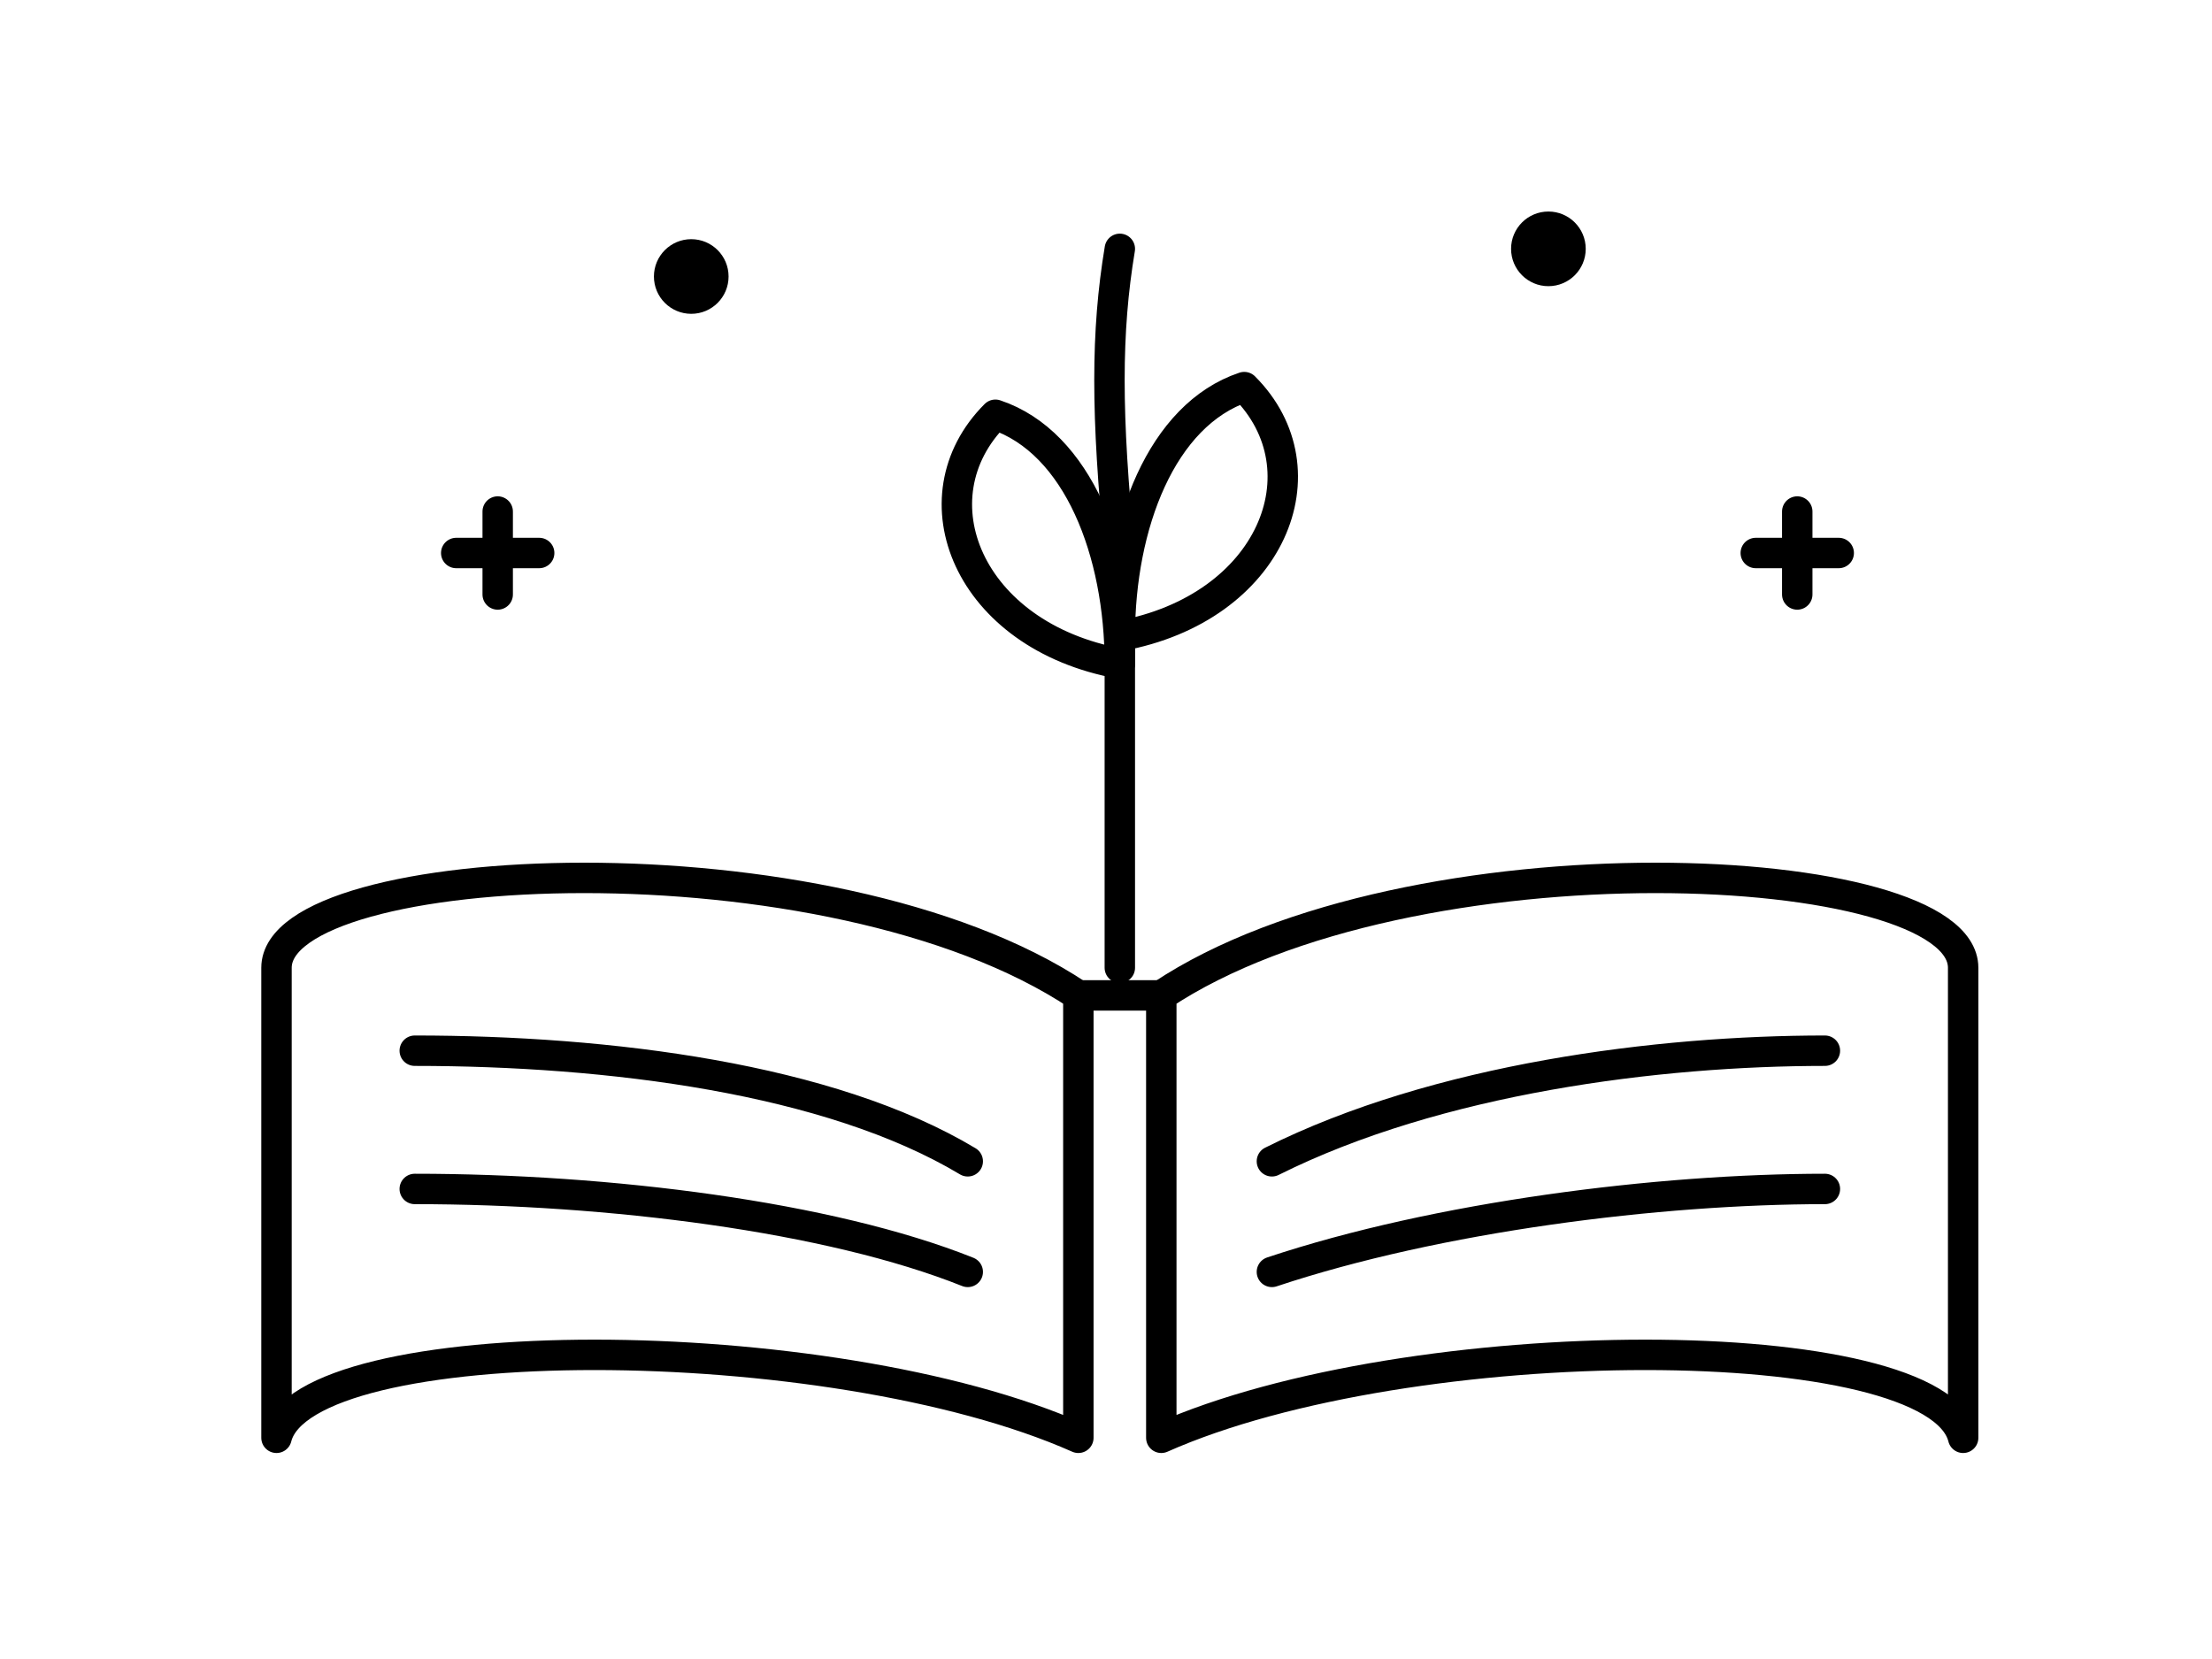
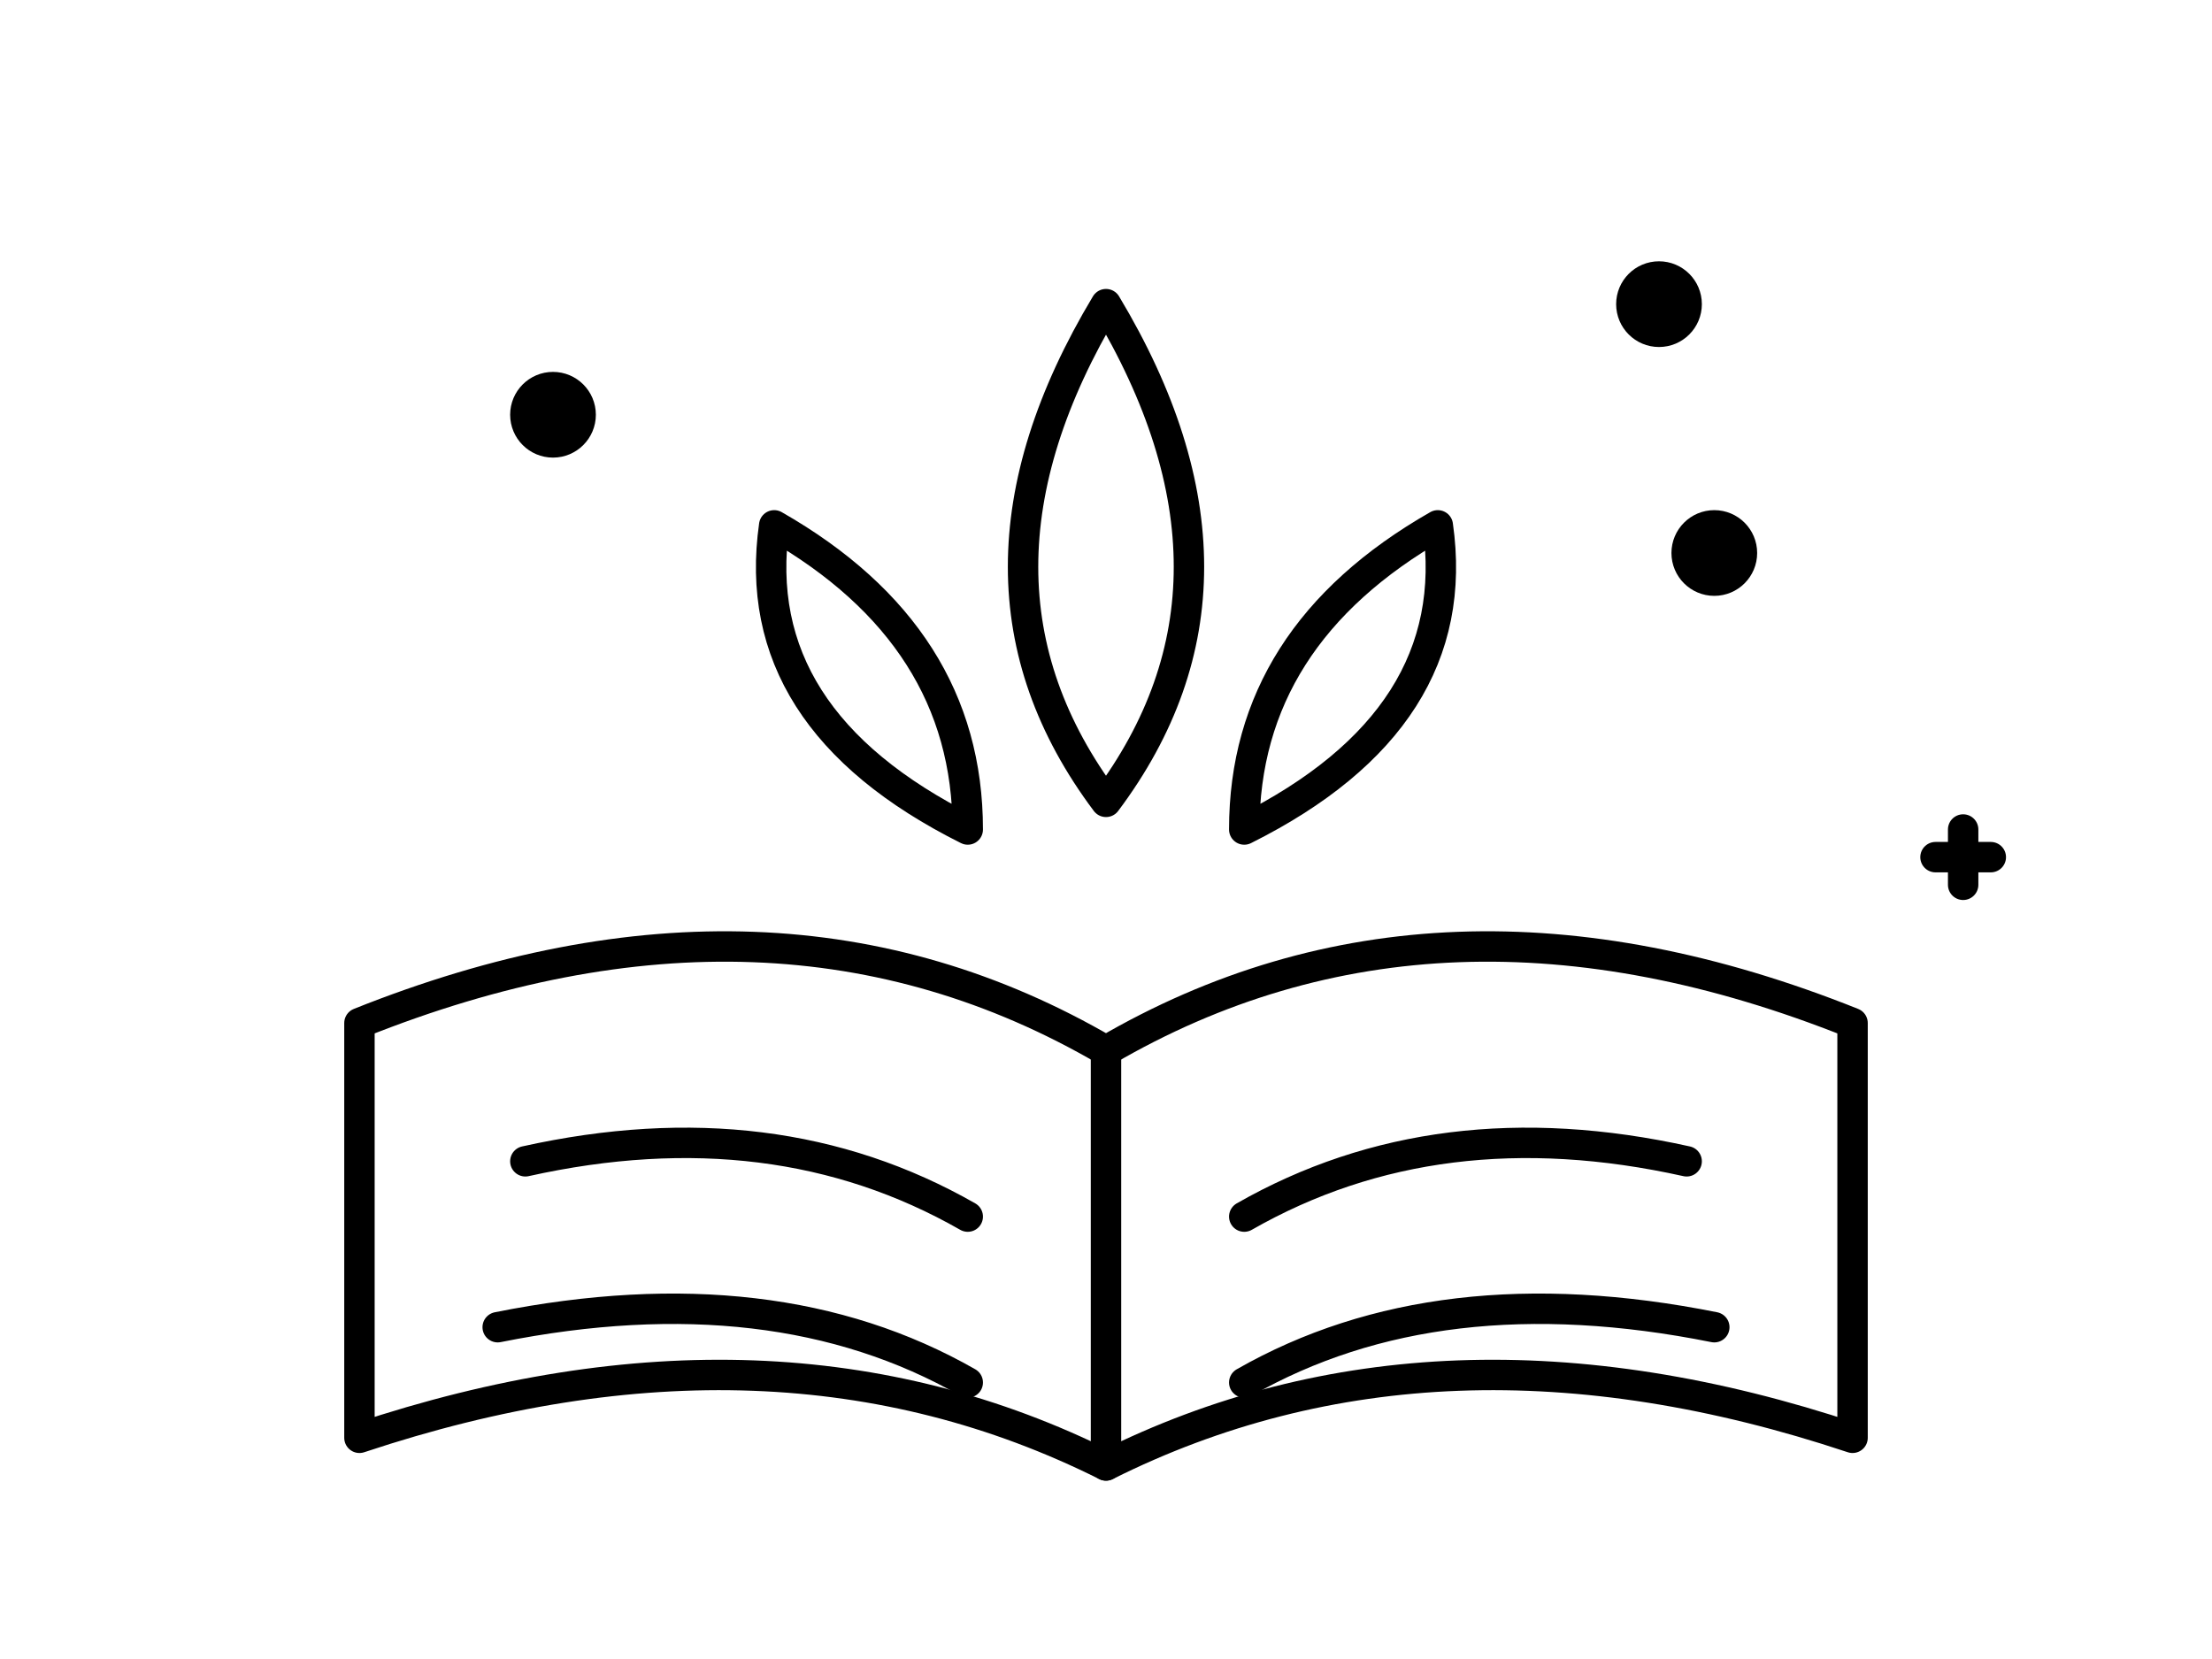
<svg xmlns="http://www.w3.org/2000/svg" viewBox="0 0 160 120" fill="none" stroke="#000" stroke-width="2.2" stroke-linecap="round" stroke-linejoin="round">
-   <path d="M20 70C20 62 60 60 78 72V104C60 96 22 96 20 104Z" />
-   <path d="M142 70C142 62 102 60 84 72V104C102 96 140 96 142 104Z" />
-   <path d="M78 72H84" />
-   <path d="M30 76C44 76 60 78 70 84M30 86C44 86 60 88 70 92M92 84C104 78 120 76 132 76M92 92C104 88 120 86 132 86" />
-   <path d="M81 70V40" />
-   <path d="M81 48C70 46 66 36 72 30C78 32 81 40 81 48ZM81 46C92 44 96 34 90 28C84 30 81 38 81 46Z" />
-   <path d="M81 40C80 30 80 24 81 18" />
-   <path d="M33 40H39M36 37V43" />
-   <path d="M127 40H133M130 37V43" />
-   <circle cx="50" cy="20" r="1.6" fill="#000" />
-   <circle cx="112" cy="18" r="1.6" fill="#000" />
+   <path d="M26 74 Q56 62 80 76 Q104 62 134 74 V104 Q104 94 80 106 Q56 94 26 104 Z" />
+   <path d="M80 76 V106" />
+   <path d="M38 84 Q56 80 70 88 M90 88 Q104 80 122 84 M36 96 Q56 92 70 100 M90 100 Q104 92 124 96" />
+   <path d="M80 58 Q68 42 80 22 Q92 42 80 58 Z" />
+   <path d="M70 60 Q54 52 56 38 Q70 46 70 60 Z" />
+   <path d="M90 60 Q106 52 104 38 Q90 46 90 60 Z" />
+   <circle cx="40" cy="30" r="2" fill="#000" />
+   <circle cx="124" cy="40" r="2" fill="#000" />
+   <circle cx="120" cy="22" r="2" fill="#000" />
+   <path d="M140 62 l4 0 M142 60 v4" />
</svg>
